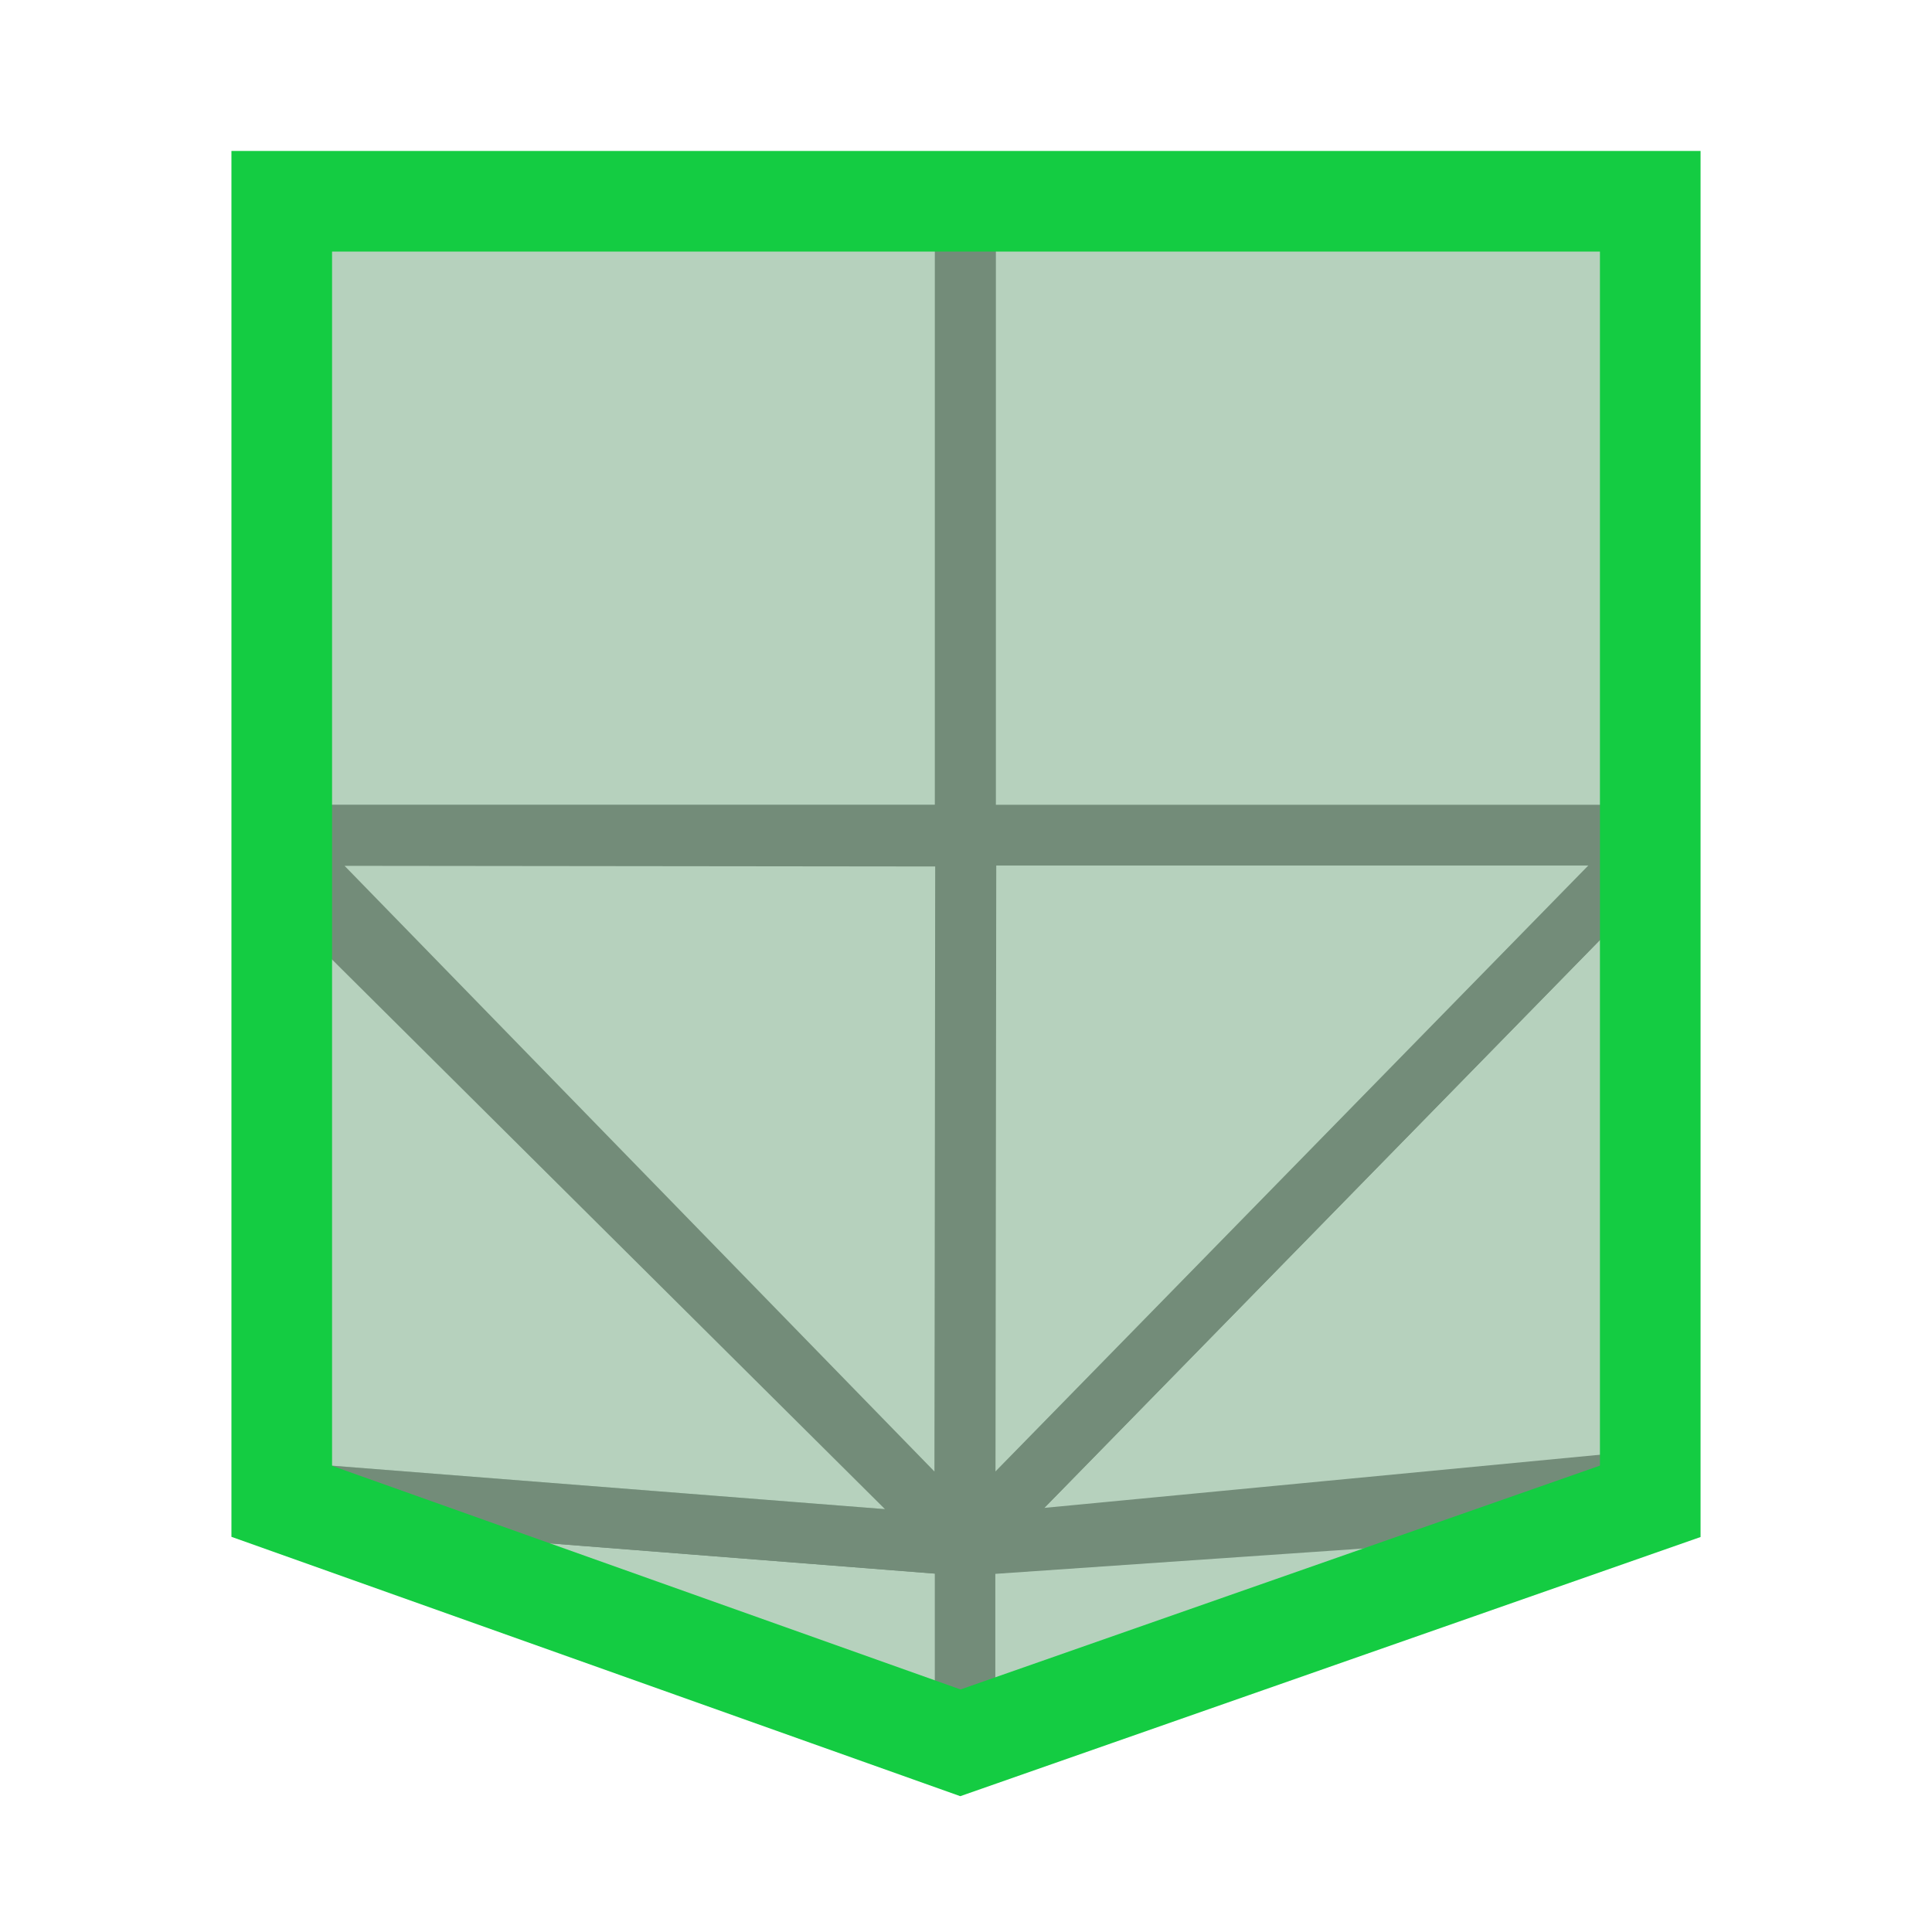
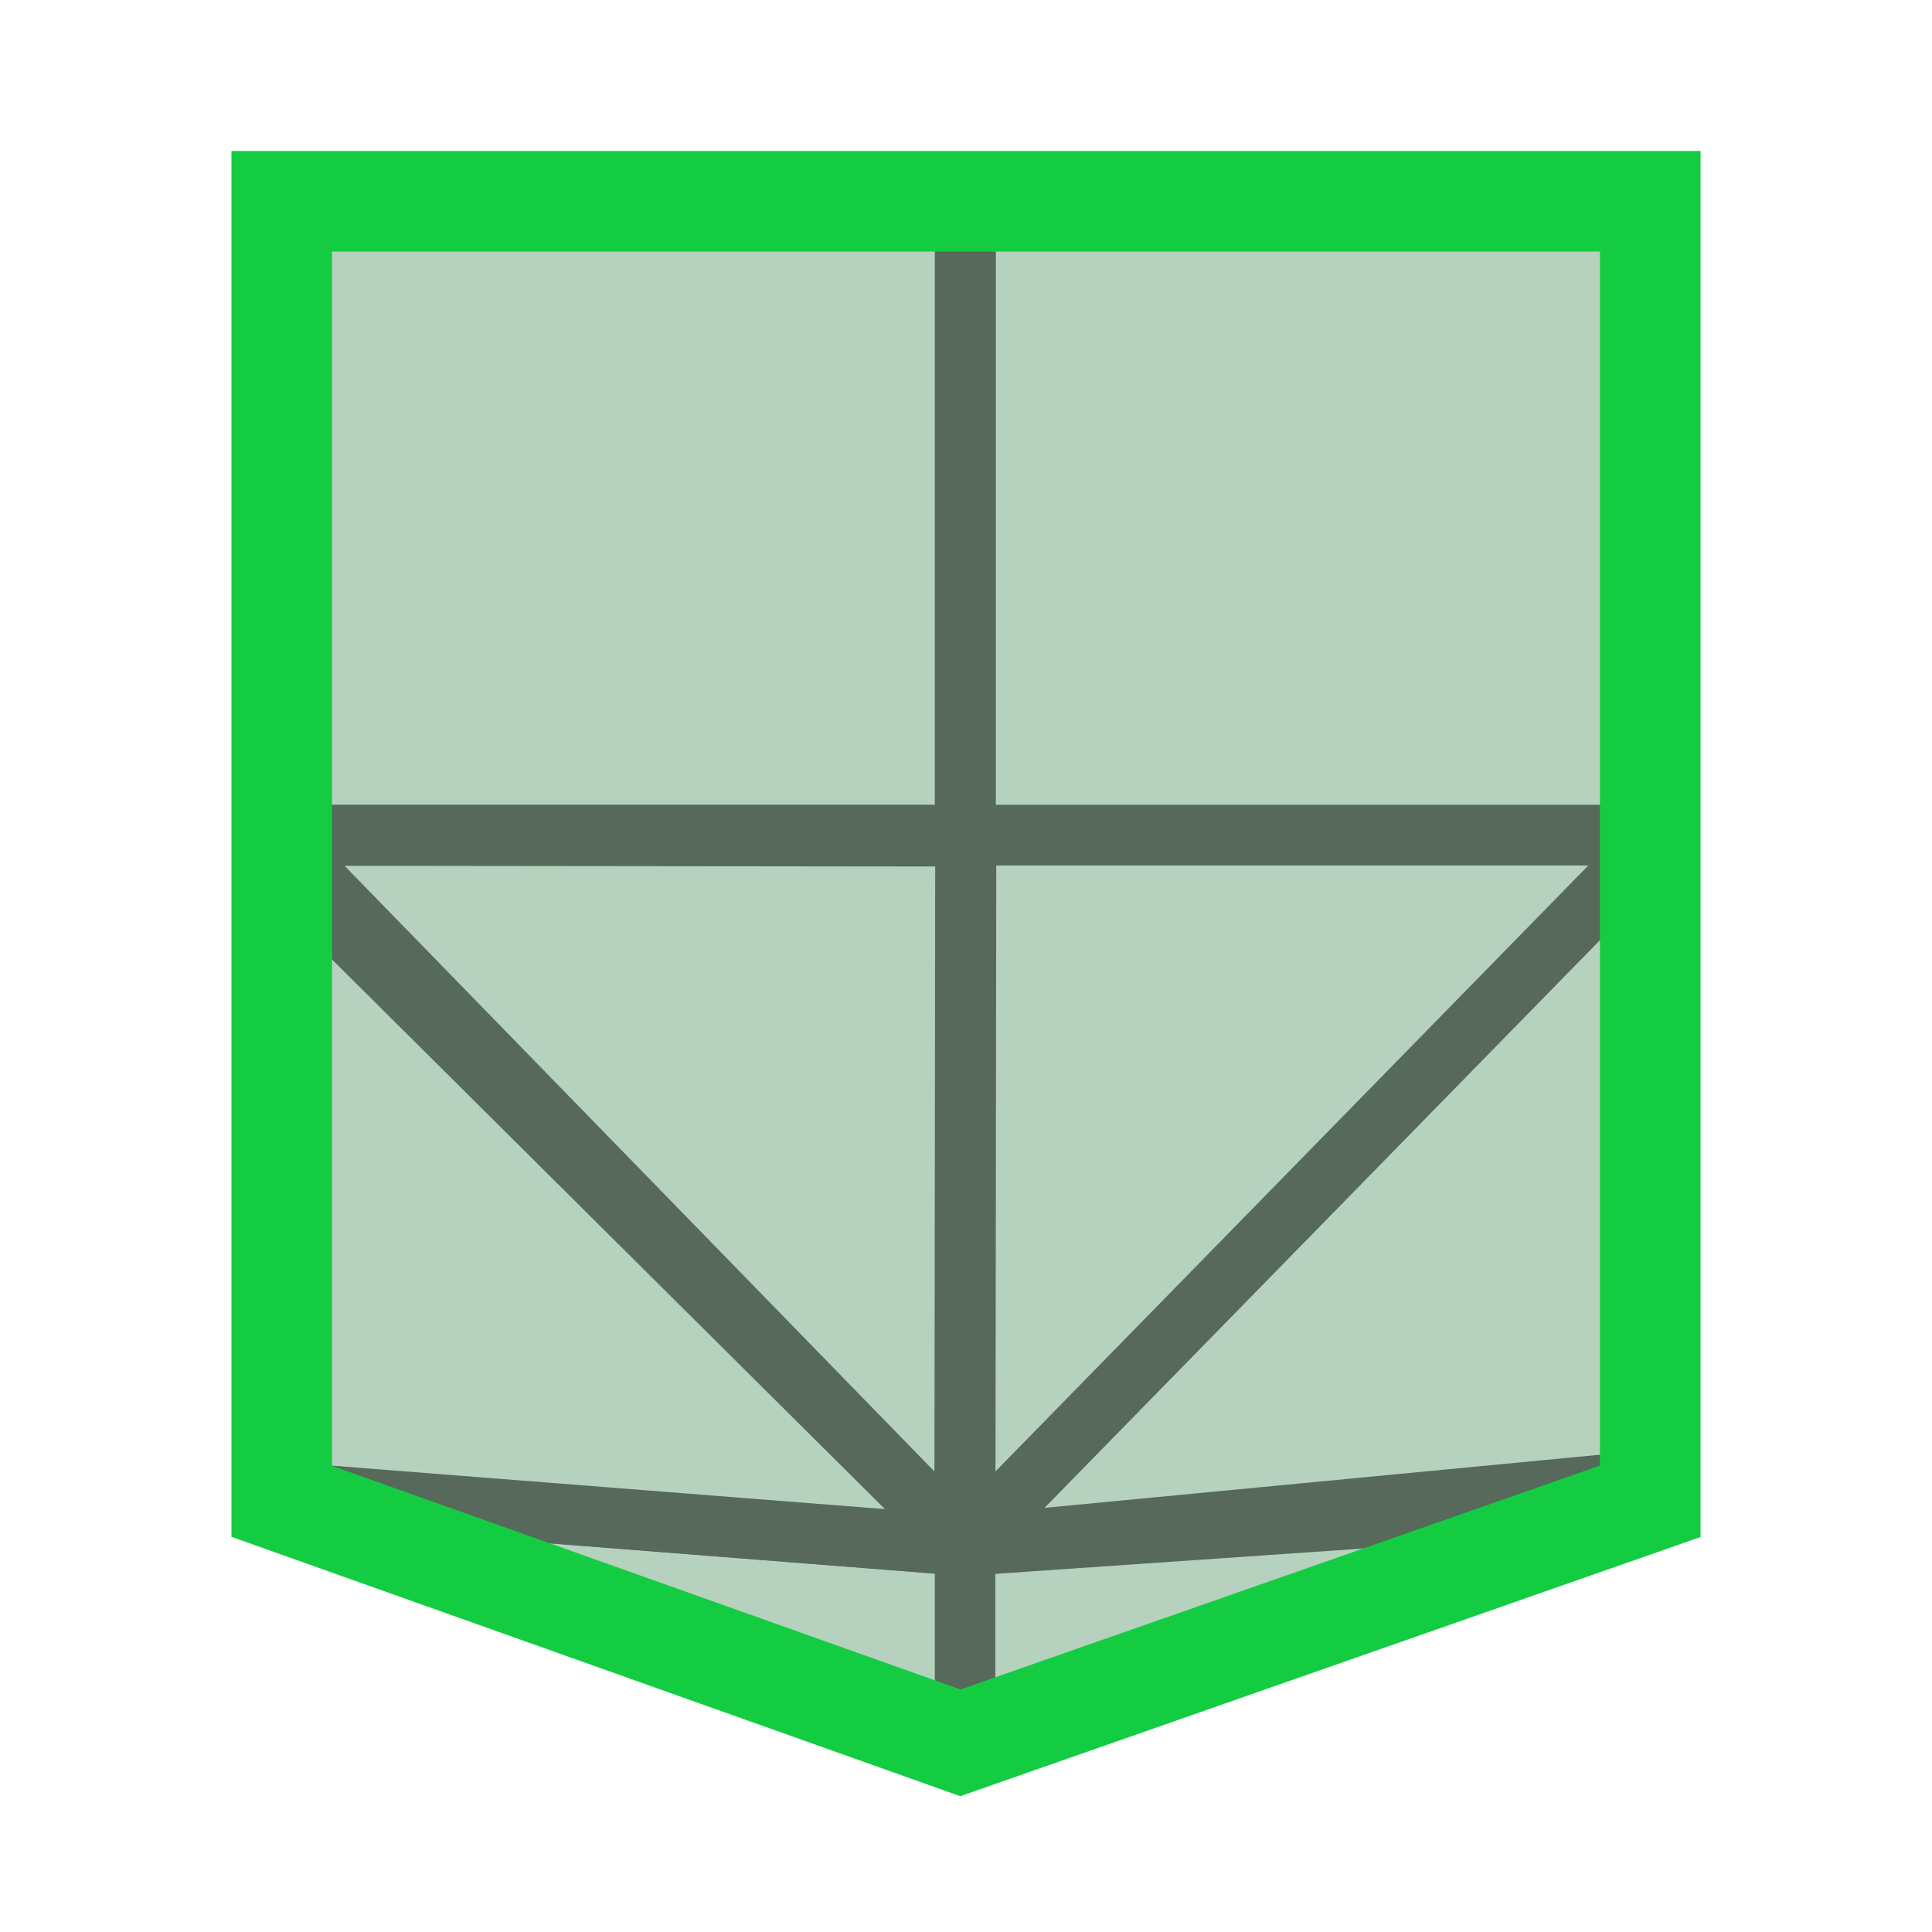
<svg xmlns="http://www.w3.org/2000/svg" width="48" height="48" viewBox="0 0 48 48" version="1.1" id="svg1" xml:space="preserve">
  <defs id="defs1" />
  <g id="DarkThemeEnabledLayer" style="display:inline">
-     <path style="display:inline;fill:none;stroke:#738c79;stroke-width:1.5;stroke-linecap:butt;stroke-linejoin:miter;stroke-dasharray:none;stroke-opacity:1" d="M 22.933,21.658 Z" id="path9-4-9" />
-     <path style="display:inline;fill:#a4c5ac;fill-opacity:0.8;stroke:#738c79;stroke-width:1.509;stroke-linecap:butt;stroke-linejoin:miter;stroke-dasharray:none;stroke-opacity:1" d="m 6.761,4.76 v 15.987 0 H 23.981 V 4.76 Z" id="path3-9-1-8-2-5" />
-     <path style="display:inline;fill:#a4c5ac;fill-opacity:0.8;stroke:#738c79;stroke-width:1.511;stroke-linecap:butt;stroke-linejoin:miter;stroke-dasharray:none;stroke-opacity:1" d="m 23.986,4.761 v 15.989 0 H 41.235 V 4.761 Z" id="path3-9-1-8-95" />
-     <path style="display:inline;fill:#a4c5ac;fill-opacity:0.8;stroke:#738c79;stroke-width:1.5;stroke-linecap:round;stroke-linejoin:round;stroke-dasharray:none;stroke-opacity:1" d="M 6.749,37.048 23.978,38.402 23.978,43.548 6.749,37.048" id="path3-5-5" />
-     <path style="display:inline;fill:#a4c5ac;fill-opacity:0.8;stroke:#738c79;stroke-width:1.5;stroke-linecap:round;stroke-linejoin:round;stroke-dasharray:none;stroke-opacity:1" d="M 41.351,37.205 23.978,38.402 v 5.146 l 17.373,-6.344" id="path3-2-2-52" />
+     <path style="display:inline;fill:none;stroke:#56695b;stroke-width:1.5;stroke-linecap:butt;stroke-linejoin:miter;stroke-dasharray:none;stroke-opacity:1" d="M 22.933,21.658 Z" id="path9-4-9" />
+     <path style="display:inline;fill:#a4c5ac;fill-opacity:0.8;stroke:#56695b;stroke-width:1.509;stroke-linecap:butt;stroke-linejoin:miter;stroke-dasharray:none;stroke-opacity:1" d="m 6.761,4.76 v 15.987 0 H 23.981 V 4.76 Z" id="path3-9-1-8-2-5" />
+     <path style="display:inline;fill:#a4c5ac;fill-opacity:0.8;stroke:#56695b;stroke-width:1.511;stroke-linecap:butt;stroke-linejoin:miter;stroke-dasharray:none;stroke-opacity:1" d="m 23.986,4.761 v 15.989 0 H 41.235 V 4.761 Z" id="path3-9-1-8-95" />
+     <path style="display:inline;fill:#a4c5ac;fill-opacity:0.8;stroke:#56695b;stroke-width:1.5;stroke-linecap:round;stroke-linejoin:round;stroke-dasharray:none;stroke-opacity:1" d="M 6.749,37.048 23.978,38.402 23.978,43.548 6.749,37.048" id="path3-5-5" />
+     <path style="display:inline;fill:#a4c5ac;fill-opacity:0.8;stroke:#56695b;stroke-width:1.5;stroke-linecap:round;stroke-linejoin:round;stroke-dasharray:none;stroke-opacity:1" d="M 41.351,37.205 23.978,38.402 v 5.146 l 17.373,-6.344" id="path3-2-2-52" />
    <g id="g2" transform="matrix(0.9983376,0,0,0.9987406,0.02569128,0.04836476)" style="fill:#a4c5ac;fill-opacity:0.8;stroke:#738c79;stroke-width:1.001;stroke-opacity:1">
-       <path style="fill:#a4c5ac;fill-opacity:0.8;stroke:#738c79;stroke-width:1.502;stroke-linecap:butt;stroke-linejoin:round;stroke-dasharray:none;stroke-opacity:1" d="m 6.735,21.269 -0.001,15.779 17.244,1.354 z" id="path1" />
-       <path style="fill:#a4c5ac;fill-opacity:0.8;stroke:#738c79;stroke-width:1.502;stroke-linecap:butt;stroke-linejoin:round;stroke-dasharray:none;stroke-opacity:1" d="m 23.978,38.402 0.022,-17.646 -17.233,-0.019 17.211,17.665" id="path2" />
+       <path style="fill:#a4c5ac;fill-opacity:0.8;stroke:#56695b;stroke-width:1.502;stroke-linecap:butt;stroke-linejoin:round;stroke-dasharray:none;stroke-opacity:1" d="m 6.735,21.269 -0.001,15.779 17.244,1.354 z" id="path1" />
+       <path style="fill:#a4c5ac;fill-opacity:0.8;stroke:#56695b;stroke-width:1.502;stroke-linecap:butt;stroke-linejoin:round;stroke-dasharray:none;stroke-opacity:1" d="m 23.978,38.402 0.022,-17.646 -17.233,-0.019 17.211,17.665" id="path2" />
    </g>
    <g id="g4" transform="matrix(-1.007579,0,0,1,48.13765,0)" style="fill:#a4c5ac;fill-opacity:0.8;stroke:#738c79;stroke-width:0.996;stroke-opacity:1">
-       <path style="fill:#a4c5ac;fill-opacity:0.8;stroke:#738c79;stroke-width:1.494;stroke-linecap:butt;stroke-linejoin:round;stroke-dasharray:none;stroke-opacity:1" d="M 6.843,20.756 6.789,36.745 23.978,38.402 Z" id="path3" />
-       <path style="fill:#a4c5ac;fill-opacity:0.8;stroke:#738c79;stroke-width:1.494;stroke-linecap:butt;stroke-linejoin:round;stroke-dasharray:none;stroke-opacity:1" d="M 23.978,38.402 23.956,20.756 H 6.843 L 23.978,38.402" id="path4" />
+       <path style="fill:#a4c5ac;fill-opacity:0.8;stroke:#56695b;stroke-width:1.494;stroke-linecap:butt;stroke-linejoin:round;stroke-dasharray:none;stroke-opacity:1" d="M 6.843,20.756 6.789,36.745 23.978,38.402 Z" id="path3" />
+       <path style="fill:#a4c5ac;fill-opacity:0.8;stroke:#56695b;stroke-width:1.494;stroke-linecap:butt;stroke-linejoin:round;stroke-dasharray:none;stroke-opacity:1" d="M 23.978,38.402 23.956,20.756 H 6.843 L 23.978,38.402" id="path4" />
    </g>
    <path id="rect1" style="fill:none;fill-opacity:0.8;stroke:#14cc42;stroke-width:2.5;stroke-linecap:round;stroke-dasharray:none;stroke-opacity:1;paint-order:fill markers stroke" d="M 7,5 H 41 V 37.3 l -17.139,6 -16.861,-6 z" />
  </g>
</svg>
